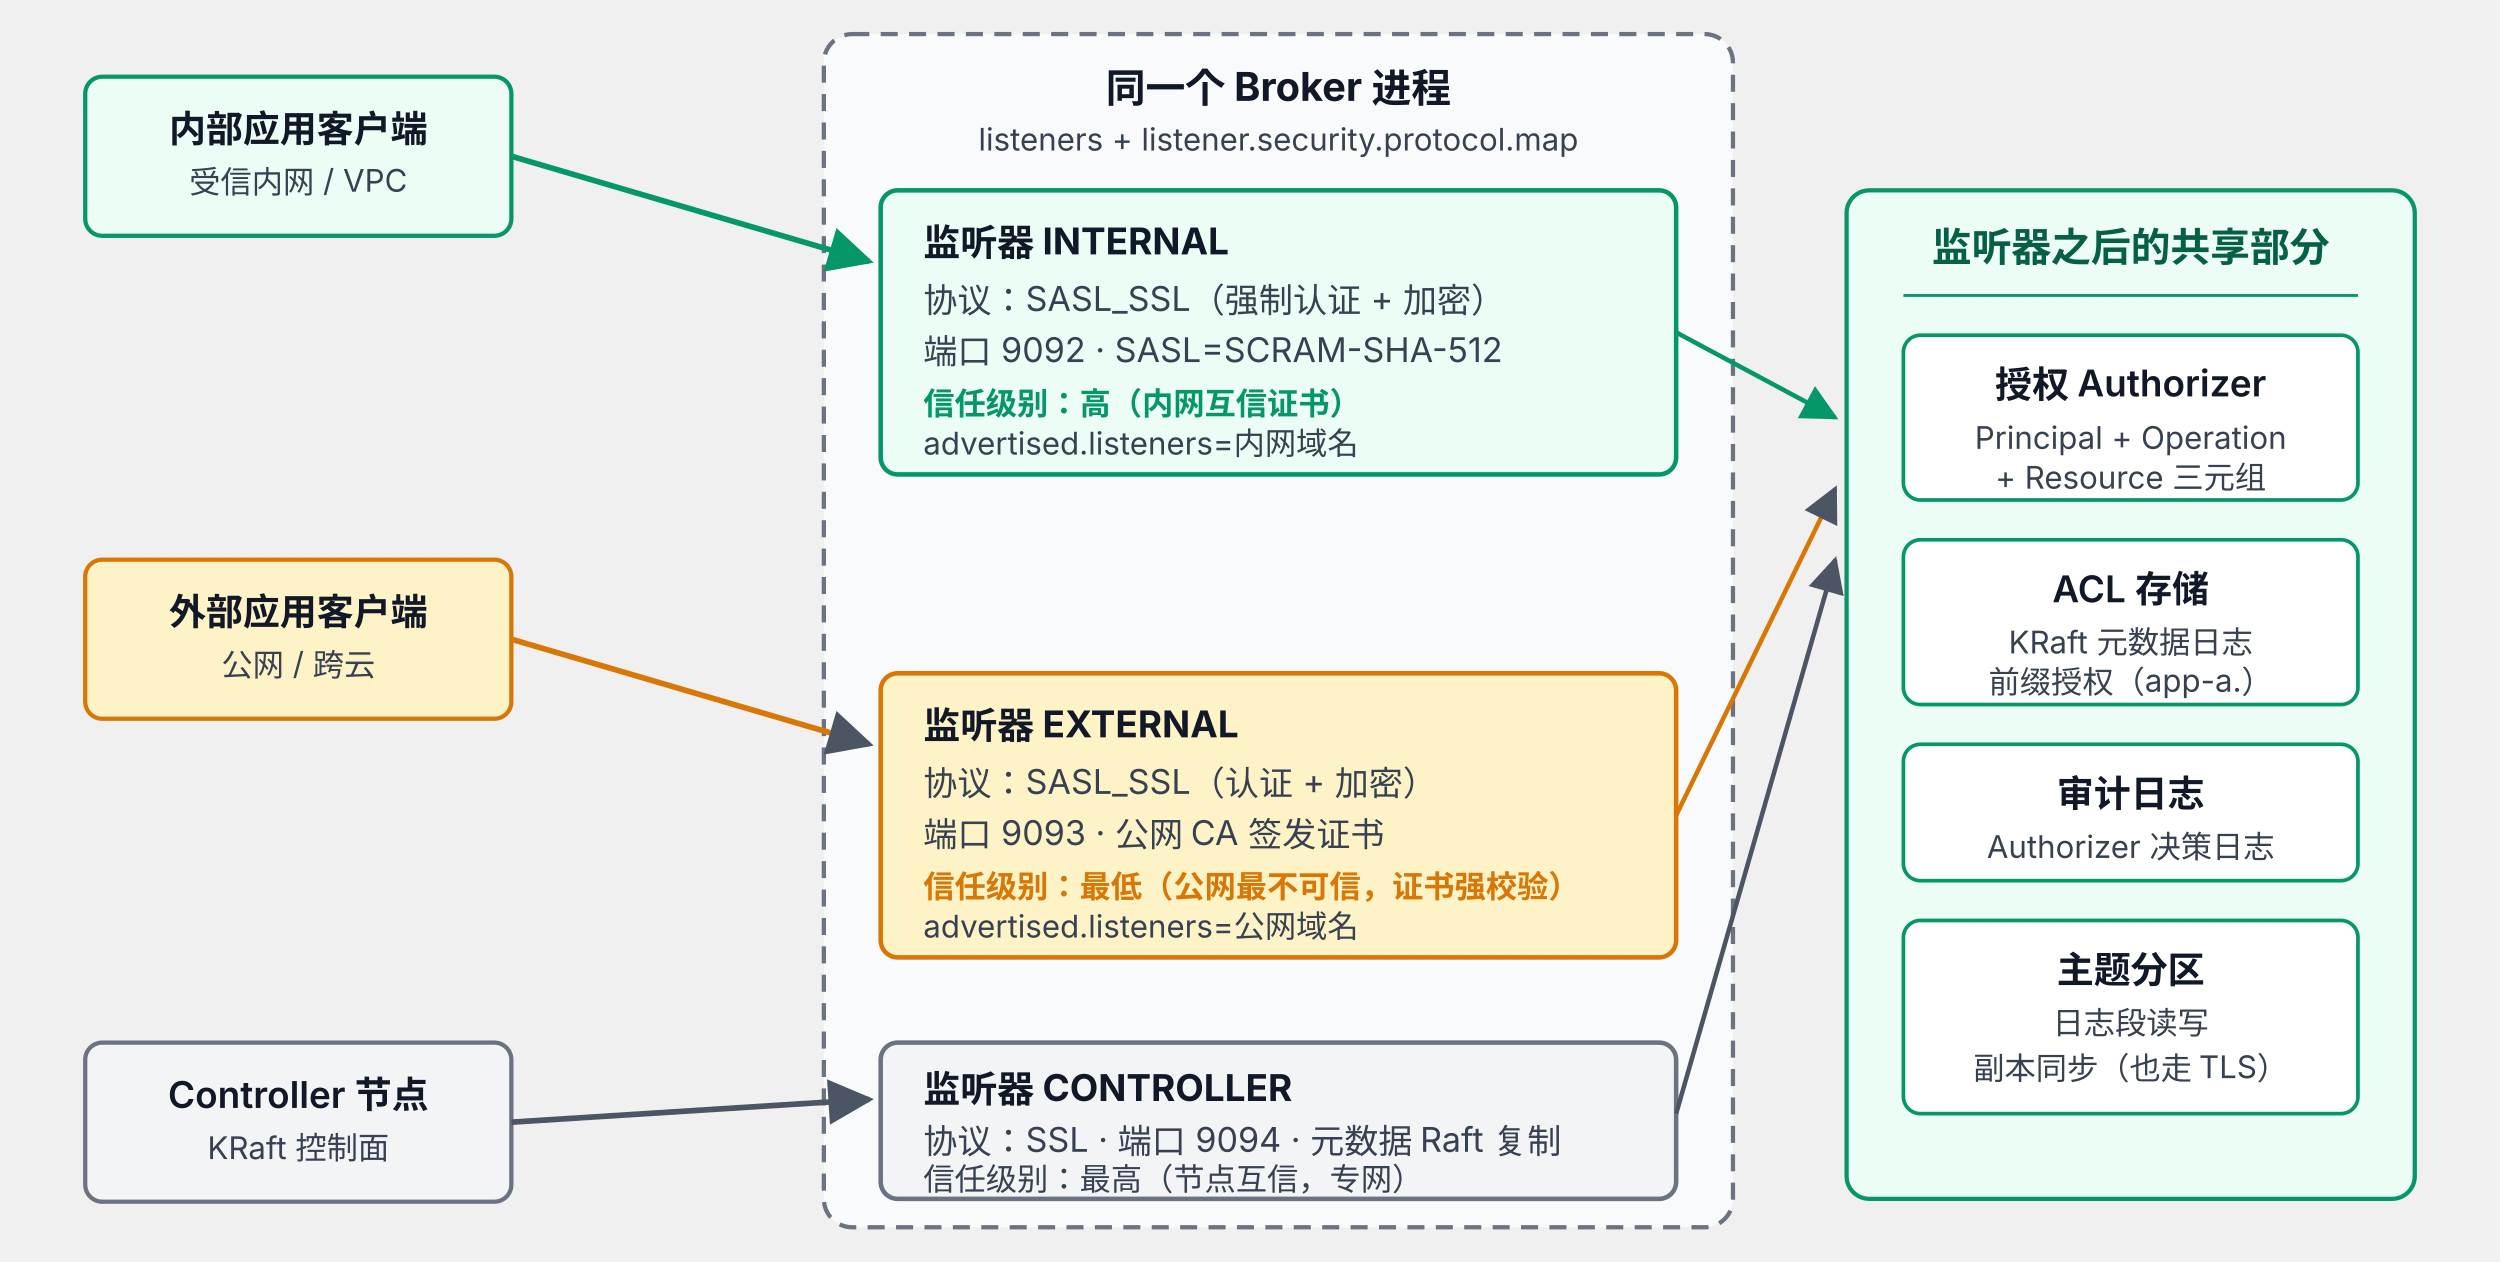
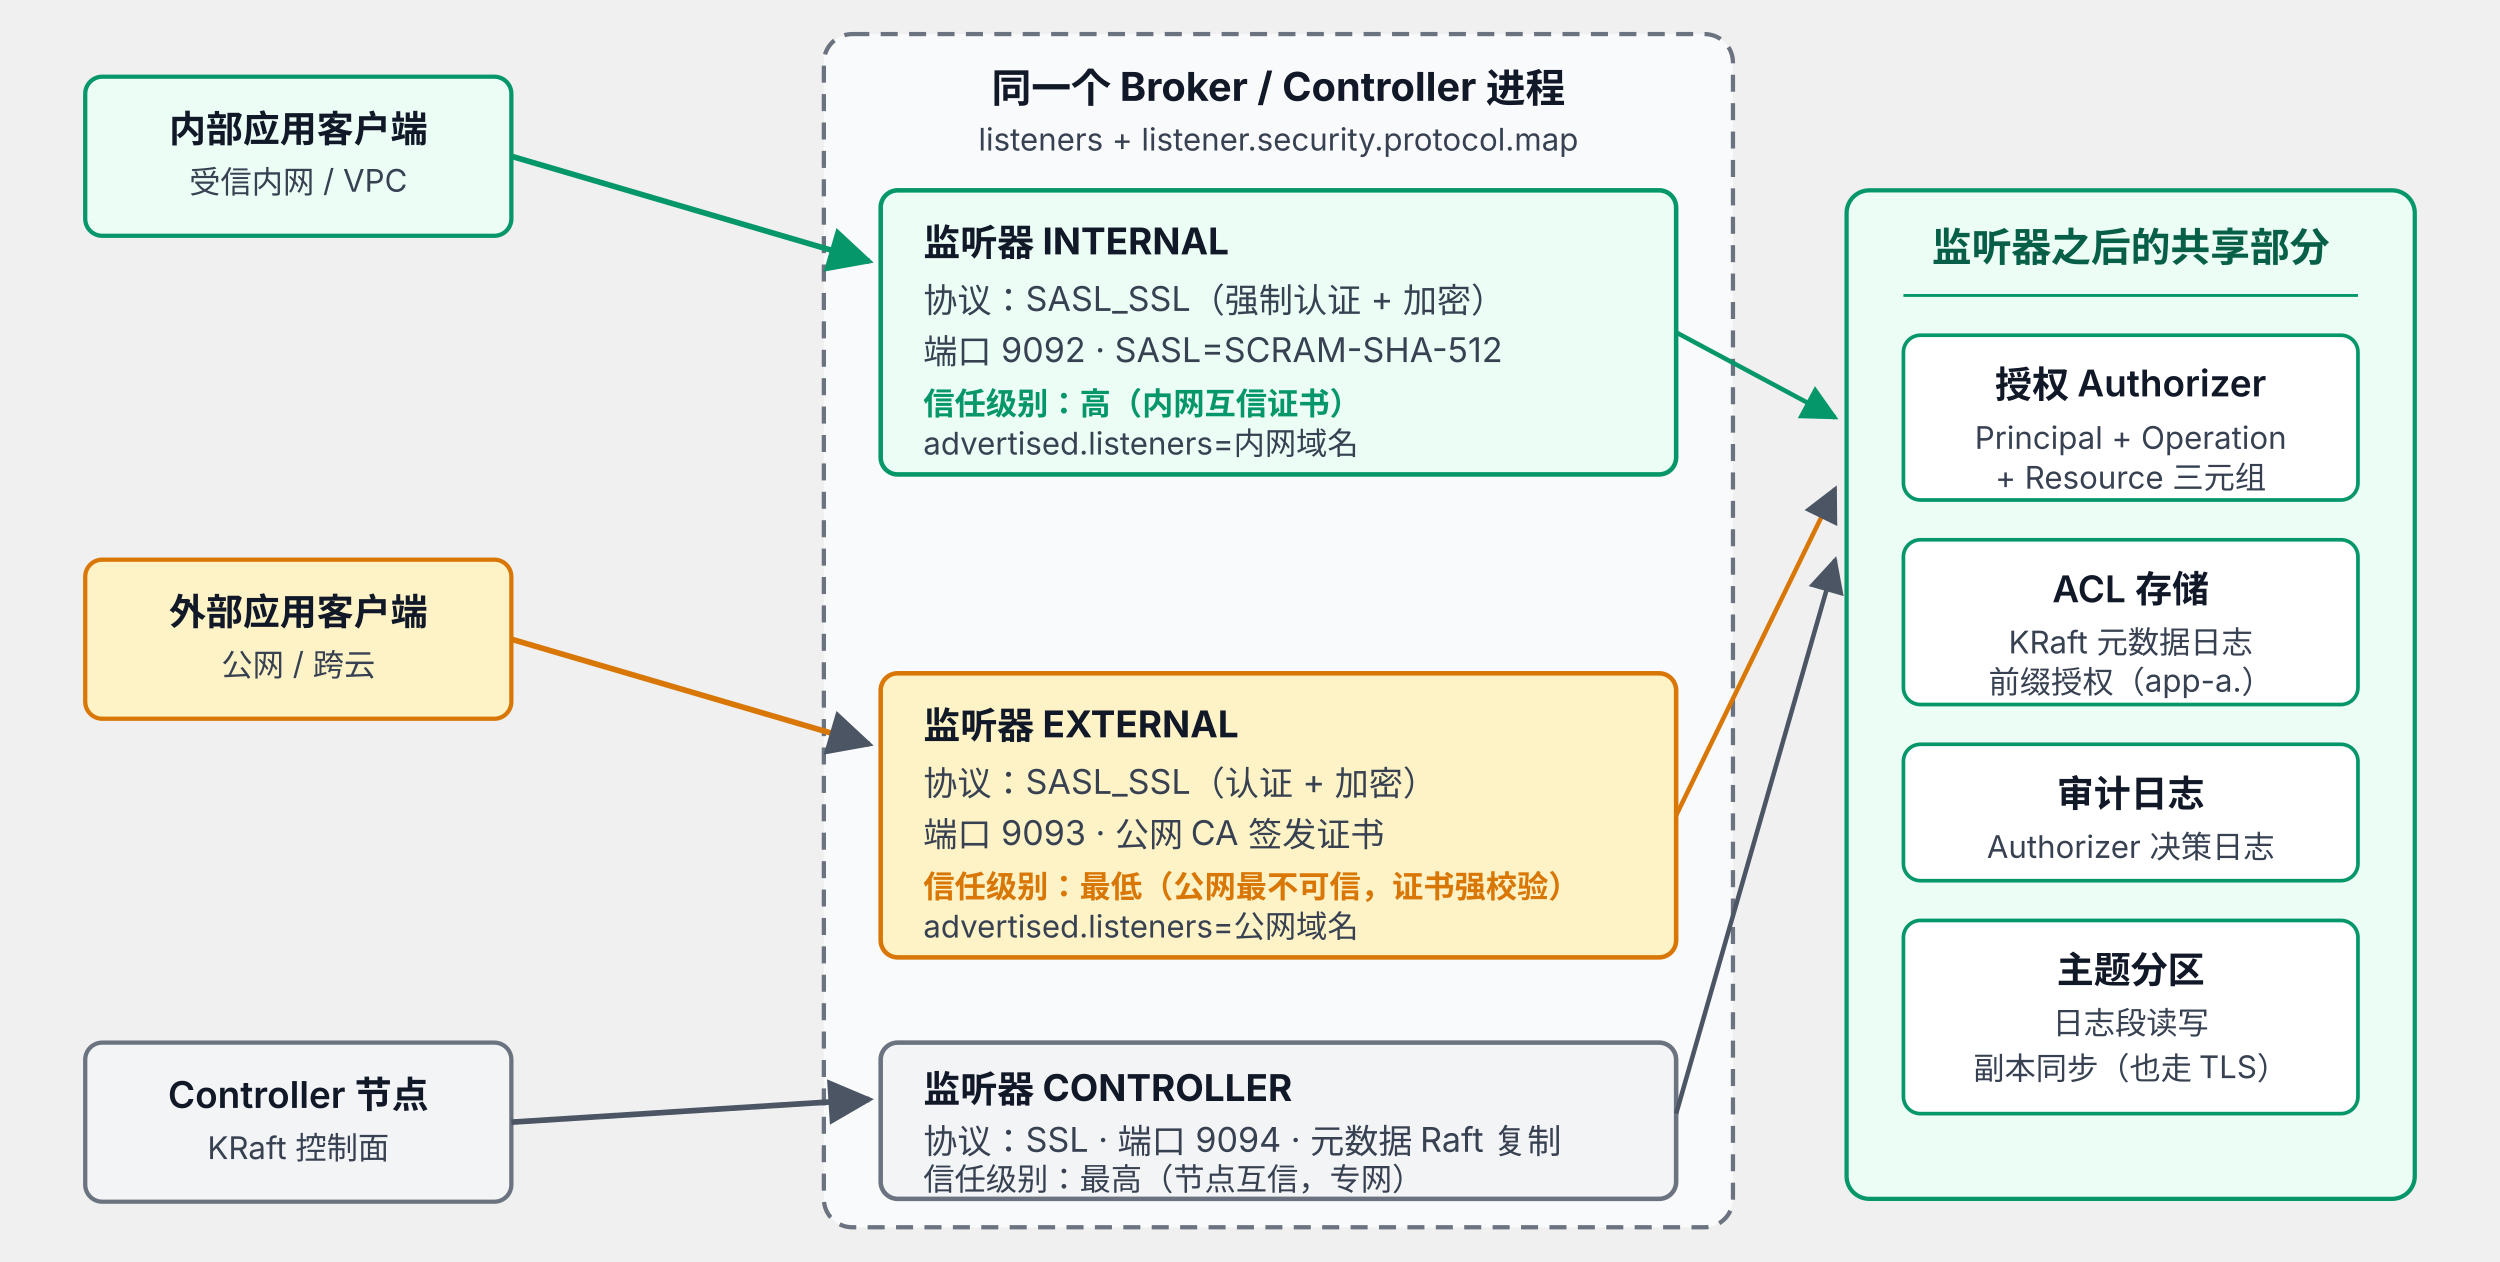
<svg xmlns="http://www.w3.org/2000/svg" viewBox="0 68 880 444" font-family="system-ui, -apple-system, 'PingFang SC', 'Microsoft YaHei', sans-serif">
  <defs>
    <marker id="arrow" viewBox="0 0 10 10" refX="9" refY="5" markerWidth="8" markerHeight="8" orient="auto-start-reverse">
      <path d="M0,0 L10,5 L0,10 z" fill="#4B5563" />
    </marker>
    <marker id="arrow-green" viewBox="0 0 10 10" refX="9" refY="5" markerWidth="8" markerHeight="8" orient="auto-start-reverse">
      <path d="M0,0 L10,5 L0,10 z" fill="#059669" />
    </marker>
  </defs>
  <rect x="30" y="95" width="150" height="56" rx="6" fill="#ECFDF5" stroke="#059669" stroke-width="1.5" />
  <text x="105" y="118" text-anchor="middle" font-size="13" font-weight="600" fill="#111827">内部应用客户端</text>
  <text x="105" y="136" text-anchor="middle" font-size="11" fill="#374151">受信内网 / VPC</text>
  <rect x="30" y="265" width="150" height="56" rx="6" fill="#FEF3C7" stroke="#D97706" stroke-width="1.5" />
  <text x="105" y="288" text-anchor="middle" font-size="13" font-weight="600" fill="#111827">外部应用客户端</text>
  <text x="105" y="306" text-anchor="middle" font-size="11" fill="#374151">公网 / 跨云</text>
  <rect x="30" y="435" width="150" height="56" rx="6" fill="#F3F4F6" stroke="#6B7280" stroke-width="1.5" />
  <text x="105" y="458" text-anchor="middle" font-size="13" font-weight="600" fill="#111827">Controller 节点</text>
  <text x="105" y="476" text-anchor="middle" font-size="11" fill="#374151">KRaft 控制面</text>
  <rect x="290" y="80" width="320" height="420" rx="10" fill="#F9FAFB" stroke="#6B7280" stroke-width="1.5" stroke-dasharray="6 4" />
-   <text x="450" y="104" text-anchor="middle" font-size="14" font-weight="700" fill="#111827">同一个 Broker 进程</text>
+   <text x="450" y="104" text-anchor="middle" font-size="14" font-weight="700" fill="#111827">同一个 Broker / Controller 进程</text>
  <text x="450" y="121" text-anchor="middle" font-size="11" fill="#374151">listeners + listener.security.protocol.map</text>
  <rect x="310" y="135" width="280" height="100" rx="6" fill="#ECFDF5" stroke="#059669" stroke-width="1.6" />
  <text x="325" y="158" font-size="13" font-weight="700" fill="#111827">监听器 INTERNAL</text>
  <text x="325" y="178" font-size="12" fill="#374151">协议：SASL_SSL（强制认证 + 加密）</text>
  <text x="325" y="196" font-size="12" fill="#374151">端口 9092 · SASL=SCRAM-SHA-512</text>
  <text x="325" y="214" font-size="11" fill="#059669" font-weight="600">信任级别：高（内网互信证书）</text>
  <text x="325" y="228" font-size="11" fill="#374151">advertised.listeners=内网域名</text>
  <rect x="310" y="305" width="280" height="100" rx="6" fill="#FEF3C7" stroke="#D97706" stroke-width="1.6" />
  <text x="325" y="328" font-size="13" font-weight="700" fill="#111827">监听器 EXTERNAL</text>
  <text x="325" y="348" font-size="12" fill="#374151">协议：SASL_SSL（认证 + 加密）</text>
  <text x="325" y="366" font-size="12" fill="#374151">端口 9093 · 公网 CA 签发证书</text>
  <text x="325" y="384" font-size="11" fill="#D97706" font-weight="600">信任级别：最低（公网最不可信，证书强校验）</text>
  <text x="325" y="398" font-size="11" fill="#374151">advertised.listeners=公网域名</text>
  <rect x="310" y="435" width="280" height="55" rx="6" fill="#F3F4F6" stroke="#6B7280" stroke-width="1.6" />
  <text x="325" y="456" font-size="13" font-weight="700" fill="#111827">监听器 CONTROLLER</text>
  <text x="325" y="474" font-size="12" fill="#374151">协议：SSL · 端口 9094 · 元数据 Raft 复制</text>
  <text x="325" y="487" font-size="11" fill="#374151">信任级别：最高（节点互信，专网）</text>
  <line x1="180" y1="123" x2="306" y2="160" stroke="#059669" stroke-width="2" marker-end="url(#arrow-green)" />
  <line x1="180" y1="293" x2="306" y2="330" stroke="#D97706" stroke-width="2" marker-end="url(#arrow)" />
  <line x1="180" y1="463" x2="306" y2="455" stroke="#4B5563" stroke-width="2" marker-end="url(#arrow)" />
  <rect x="650" y="135" width="200" height="355" rx="8" fill="#ECFDF5" stroke="#059669" stroke-width="1.5" />
  <text x="750" y="160" text-anchor="middle" font-size="14" font-weight="700" fill="#065F46">监听器之后的共享部分</text>
  <line x1="670" y1="172" x2="830" y2="172" stroke="#059669" stroke-width="1" />
  <rect x="670" y="186" width="160" height="58" rx="6" fill="#FFFFFF" stroke="#059669" stroke-width="1.3" />
  <text x="750" y="208" text-anchor="middle" font-size="13" font-weight="600" fill="#111827">授权 Authorizer</text>
  <text x="750" y="226" text-anchor="middle" font-size="11" fill="#374151">Principal + Operation</text>
  <text x="750" y="240" text-anchor="middle" font-size="11" fill="#374151">+ Resource 三元组</text>
  <rect x="670" y="258" width="160" height="58" rx="6" fill="#FFFFFF" stroke="#059669" stroke-width="1.3" />
  <text x="750" y="280" text-anchor="middle" font-size="13" font-weight="600" fill="#111827">ACL 存储</text>
  <text x="750" y="298" text-anchor="middle" font-size="11" fill="#374151">KRaft 元数据日志</text>
  <text x="750" y="312" text-anchor="middle" font-size="11" fill="#374151">前缀授权（app-a.）</text>
  <rect x="670" y="330" width="160" height="48" rx="6" fill="#FFFFFF" stroke="#059669" stroke-width="1.3" />
  <text x="750" y="352" text-anchor="middle" font-size="13" font-weight="600" fill="#111827">审计日志</text>
  <text x="750" y="370" text-anchor="middle" font-size="11" fill="#374151">Authorizer 决策日志</text>
  <rect x="670" y="392" width="160" height="68" rx="6" fill="#FFFFFF" stroke="#059669" stroke-width="1.3" />
  <text x="750" y="414" text-anchor="middle" font-size="13" font-weight="600" fill="#111827">主题分区</text>
  <text x="750" y="432" text-anchor="middle" font-size="11" fill="#374151">日志段读写</text>
  <text x="750" y="448" text-anchor="middle" font-size="11" fill="#374151">副本同步（也走 TLS）</text>
  <line x1="590" y1="185" x2="646" y2="215" stroke="#059669" stroke-width="1.6" marker-end="url(#arrow-green)" />
  <line x1="590" y1="355" x2="646" y2="240" stroke="#D97706" stroke-width="1.6" marker-end="url(#arrow)" />
  <line x1="590" y1="460" x2="646" y2="265" stroke="#4B5563" stroke-width="1.6" marker-end="url(#arrow)" />
</svg>
